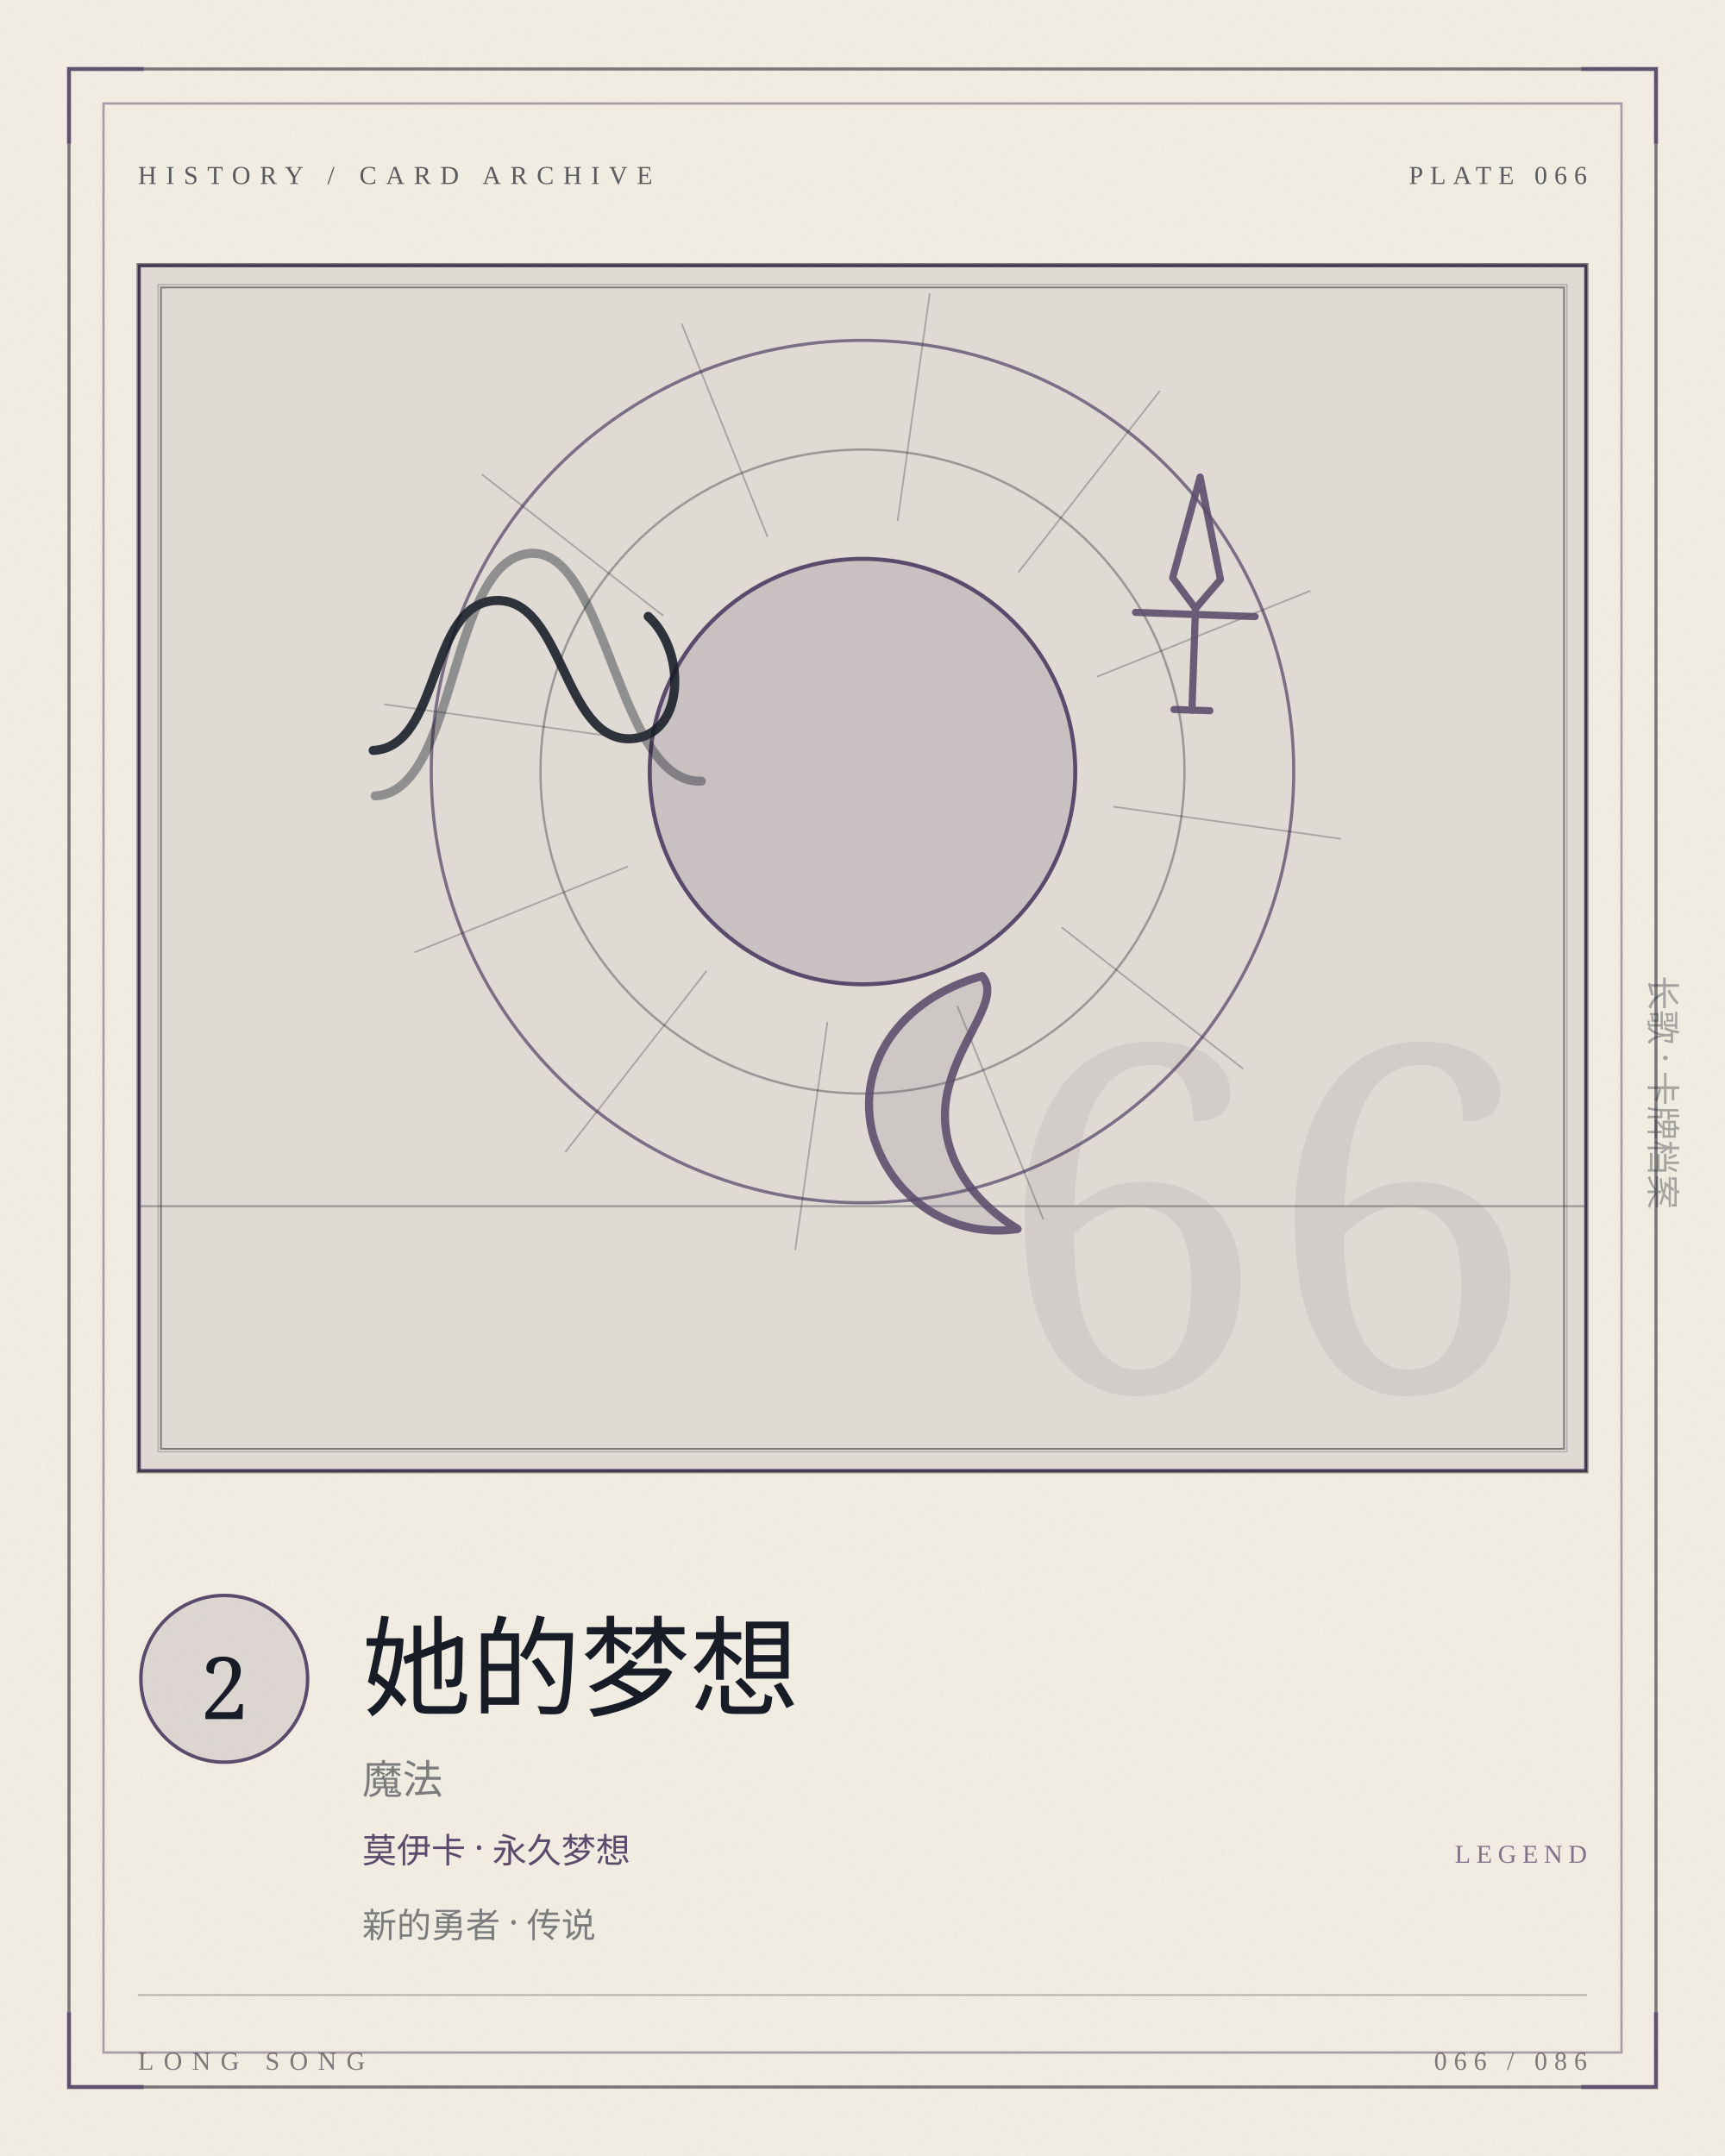
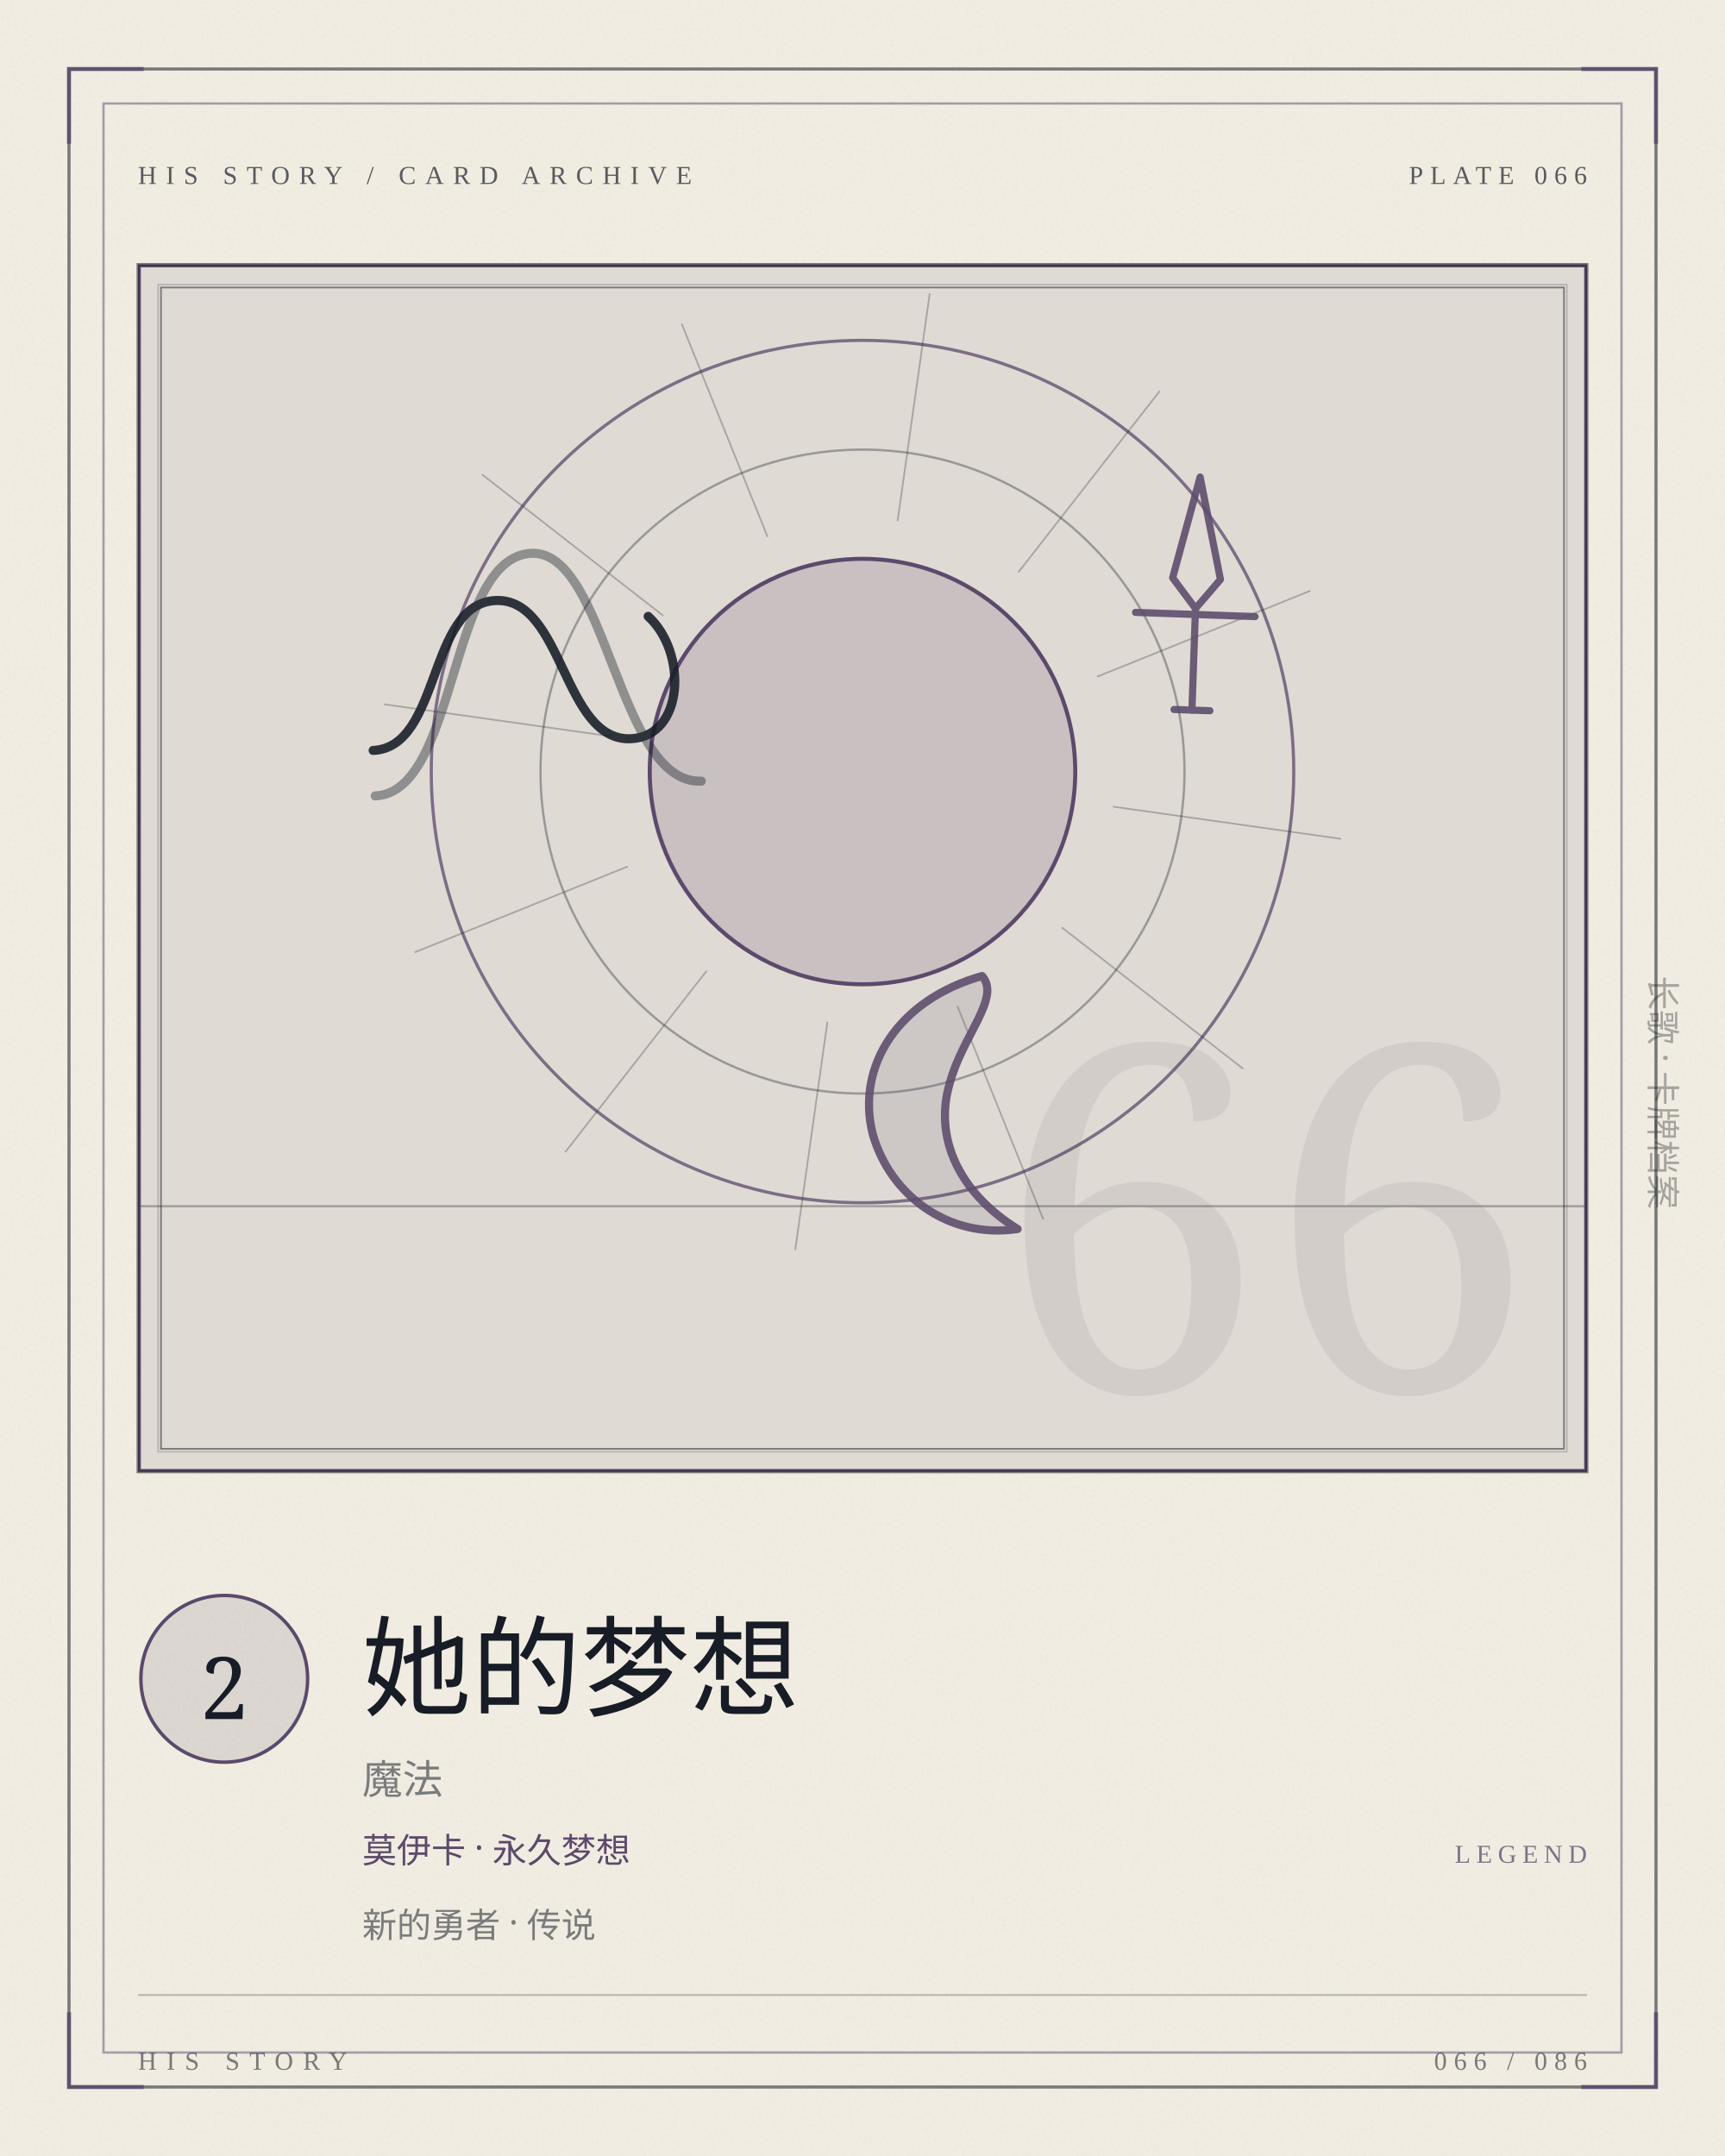
<svg xmlns="http://www.w3.org/2000/svg" width="600" height="750" viewBox="0 0 600 750">
  <defs>
    <clipPath id="artclip">
      <rect x="48" y="92" width="504" height="420" />
    </clipPath>
    <filter id="grain">
      <feTurbulence type="fractalNoise" baseFrequency="0.85" numOctaves="2" stitchTiles="stitch" />
      <feColorMatrix type="matrix" values="0 0 0 0 0  0 0 0 0 0  0 0 0 0 0  0 0 0 0.16 0" />
    </filter>
  </defs>
  <rect width="600" height="750" fill="#f4efe4" />
  <rect width="600" height="750" fill="#171c26" filter="url(#grain)" opacity=".16" />
  <rect x="24" y="24" width="552" height="702" fill="none" stroke="#171c26" stroke-width="1.1" opacity=".55" />
  <rect x="36" y="36" width="528" height="678" fill="none" stroke="#5b4a6b" stroke-width=".8" opacity=".5" />
  <path d="M24 50 V24 H50 M550 24 H576 V50 M576 700 V726 H550 M50 726 H24 V700" fill="none" stroke="#5b4a6b" stroke-width="1.4" opacity=".85" />
-   <text x="48" y="64" font-family="Georgia, Times New Roman, serif" font-size="9" fill="#171c26" text-anchor="start" letter-spacing="3.2" opacity="0.7">HISTORY / CARD ARCHIVE</text>
+   <text x="48" y="64" font-family="Georgia, Times New Roman, serif" font-size="9" fill="#171c26" text-anchor="start" letter-spacing="3.2" opacity="0.7">HIS STORY / CARD ARCHIVE</text>
  <text x="552" y="64" font-family="Georgia, Times New Roman, serif" font-size="9" fill="#171c26" text-anchor="end" letter-spacing="2.4" opacity="0.7">PLATE 066</text>
  <g clip-path="url(#artclip)">
    <rect x="48" y="92" width="504" height="420" fill="#e0dad4" />
    <g transform="translate(48 92)">
      <circle cx="252.0" cy="176.4" r="150" fill="none" stroke="#5b4a6b" stroke-width="1.1" opacity=".75" />
      <circle cx="252.0" cy="176.4" r="112" fill="none" stroke="#171c26" stroke-width=".8" opacity=".35" />
      <circle cx="252.0" cy="176.4" r="74" fill="#5b4a6b" opacity=".18" />
      <circle cx="252.0" cy="176.4" r="74" fill="none" stroke="#5b4a6b" stroke-width="1.4" />
      <line x1="339.1" y1="188.6" x2="418.4" y2="199.8" stroke="#171c26" stroke-width=".6" opacity=".28" />
      <line x1="321.3" y1="230.6" x2="384.4" y2="279.8" stroke="#171c26" stroke-width=".6" opacity=".28" />
      <line x1="285.0" y1="258.0" x2="314.9" y2="332.2" stroke="#171c26" stroke-width=".6" opacity=".28" />
      <line x1="239.8" y1="263.5" x2="228.6" y2="342.8" stroke="#171c26" stroke-width=".6" opacity=".28" />
      <line x1="197.8" y1="245.7" x2="148.6" y2="308.8" stroke="#171c26" stroke-width=".6" opacity=".28" />
      <line x1="170.4" y1="209.4" x2="96.2" y2="239.3" stroke="#171c26" stroke-width=".6" opacity=".28" />
      <line x1="164.9" y1="164.2" x2="85.6" y2="153.0" stroke="#171c26" stroke-width=".6" opacity=".28" />
      <line x1="182.7" y1="122.2" x2="119.6" y2="73.0" stroke="#171c26" stroke-width=".6" opacity=".28" />
      <line x1="219.0" y1="94.8" x2="189.1" y2="20.6" stroke="#171c26" stroke-width=".6" opacity=".28" />
      <line x1="264.2" y1="89.3" x2="275.4" y2="10.0" stroke="#171c26" stroke-width=".6" opacity=".28" />
      <line x1="306.2" y1="107.1" x2="355.4" y2="44.0" stroke="#171c26" stroke-width=".6" opacity=".28" />
      <line x1="333.6" y1="143.4" x2="407.8" y2="113.5" stroke="#171c26" stroke-width=".6" opacity=".28" />
      <line x1="0" y1="327.6" x2="504" y2="327.6" stroke="#171c26" stroke-width=".8" opacity=".3" />
    </g>
    <rect x="48" y="92" width="504" height="420" fill="none" stroke="#5b4a6b" stroke-width="2" />
    <rect x="56" y="100" width="488" height="404" fill="none" stroke="#171c26" stroke-width=".6" opacity=".5" />
    <text x="534" y="484" font-family="Georgia, serif" font-size="168" fill="#171c26" opacity=".07" text-anchor="end">66</text>
    <g transform="translate(266.2 327.0) rotate(2.713497 59.0 59.0) scale(1.18)" color="#5b4a6b" opacity="0.88" fill="none" stroke="currentColor" stroke-width="2.4" stroke-linecap="round" stroke-linejoin="round">
      <path d="M62 10 C38 18 26 38 32 58 C38 76 56 88 76 84 C58 74 50 58 54 42 C57 28 68 16 62 10 Z" fill="currentColor" fill-opacity=".15" />
    </g>
    <g transform="translate(118.1 168.8) rotate(-2.600217 66.0 66.0) scale(1.32)" color="#171c26" opacity="0.88" fill="none" stroke="currentColor" stroke-width="2.4" stroke-linecap="round" stroke-linejoin="round">
      <path d="M8 68 C26 68 24 30 42 30 C60 30 58 68 76 68 C90 68 92 46 82 36" />
      <path d="M8 80 C30 80 30 18 52 18 C72 18 72 80 94 80" opacity=".45" />
    </g>
    <g transform="translate(363.9 157.6) rotate(2.01024 52.0 52.0) scale(1.04)" color="#5b4a6b" opacity="0.88" fill="none" stroke="currentColor" stroke-width="2.4" stroke-linecap="round" stroke-linejoin="round">
      <path d="M50 8 L58 42 L50 52 L42 42 Z" />
      <path d="M30 54 H70" />
      <path d="M50 52 V86" />
      <path d="M44 86 H56" />
    </g>
  </g>
  <rect x="48" y="92" width="504" height="420" fill="none" stroke="#171c26" stroke-width="1" opacity=".55" />
  <rect x="55" y="99" width="490" height="406" fill="none" stroke="#171c26" stroke-width=".5" opacity=".22" />
  <circle cx="78" cy="584" r="29" fill="#5b4a6b" opacity=".14" />
  <circle cx="78" cy="584" r="29" fill="none" stroke="#5b4a6b" stroke-width="1.2" />
  <text x="78" y="598" font-family="Georgia, serif" font-size="30" fill="#171c26" text-anchor="middle">2</text>
  <text x="126" y="594" font-family="Noto Serif SC, Songti SC, SimSun, serif" font-size="38" fill="#171c26" text-anchor="start" letter-spacing="0" opacity="1" font-weight="500">她的梦想</text>
  <text x="126" y="624" font-family="Noto Serif SC, Songti SC, SimSun, serif" font-size="14" fill="#7a7b7c" text-anchor="start" letter-spacing="0" opacity="1" font-weight="400">魔法</text>
  <text x="126" y="648" font-family="Noto Serif SC, Songti SC, SimSun, serif" font-size="12" fill="#5b4a6b" text-anchor="start" letter-spacing="0" opacity="1" font-weight="400">莫伊卡 · 永久梦想</text>
  <text x="126" y="674" font-family="Noto Serif SC, Songti SC, SimSun, serif" font-size="12" fill="#7a7b7c" text-anchor="start" letter-spacing="0" opacity="1" font-weight="400">新的勇者 · 传说</text>
  <text x="552" y="648" font-family="Georgia, Times New Roman, serif" font-size="9" fill="#5b4a6b" text-anchor="end" letter-spacing="2" opacity="0.75">LEGEND</text>
  <text x="552" y="674" font-family="Georgia, Times New Roman, serif" font-size="9" fill="#7a7b7c" text-anchor="end" letter-spacing="1.2" opacity="0.75" />
  <line x1="48" y1="694" x2="552" y2="694" stroke="#171c26" stroke-width=".6" opacity=".28" />
  <text x="574" y="380" font-family="Noto Serif SC, Songti SC, serif" font-size="12" fill="#171c26" opacity=".35" transform="rotate(90 574 380)" text-anchor="middle">长歌 · 卡牌档案</text>
-   <text x="48" y="720" font-family="Georgia, Times New Roman, serif" font-size="9" fill="#171c26" text-anchor="start" letter-spacing="3.4" opacity="0.55">LONG SONG</text>
+   <text x="48" y="720" font-family="Georgia, Times New Roman, serif" font-size="9" fill="#171c26" text-anchor="start" letter-spacing="3.4" opacity="0.55">HIS STORY</text>
  <text x="552" y="720" font-family="Georgia, Times New Roman, serif" font-size="9" fill="#171c26" text-anchor="end" letter-spacing="2.4" opacity="0.55">066 / 086</text>
</svg>
